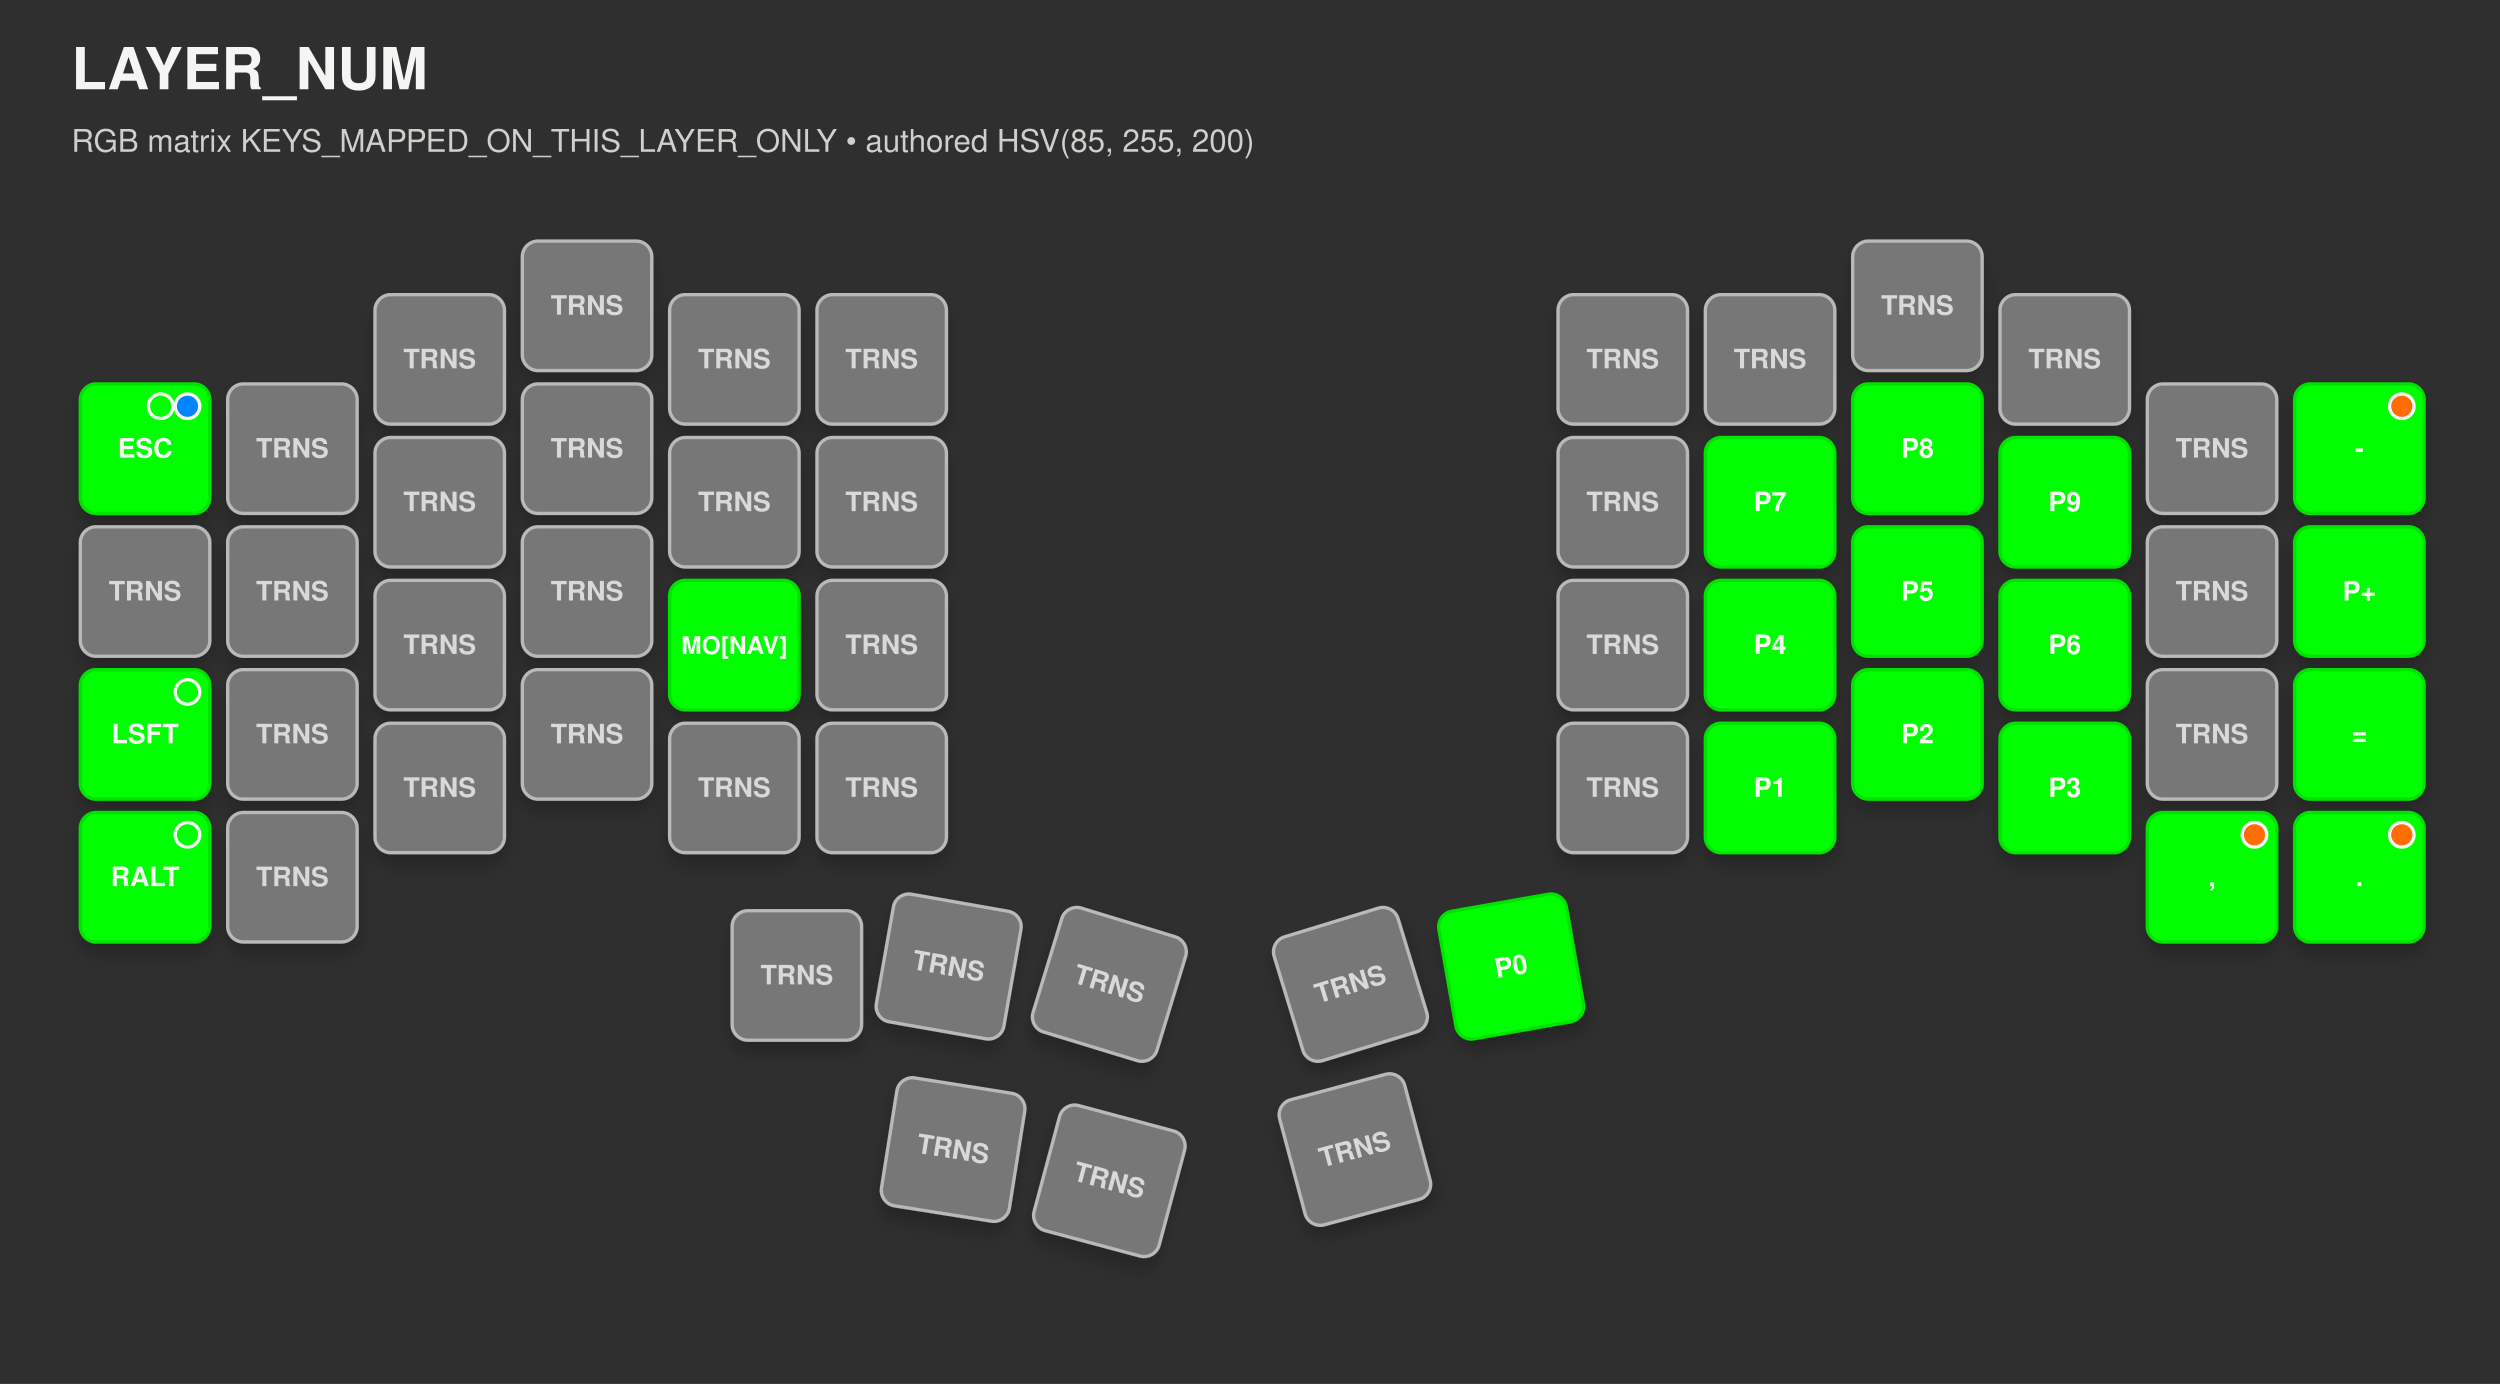
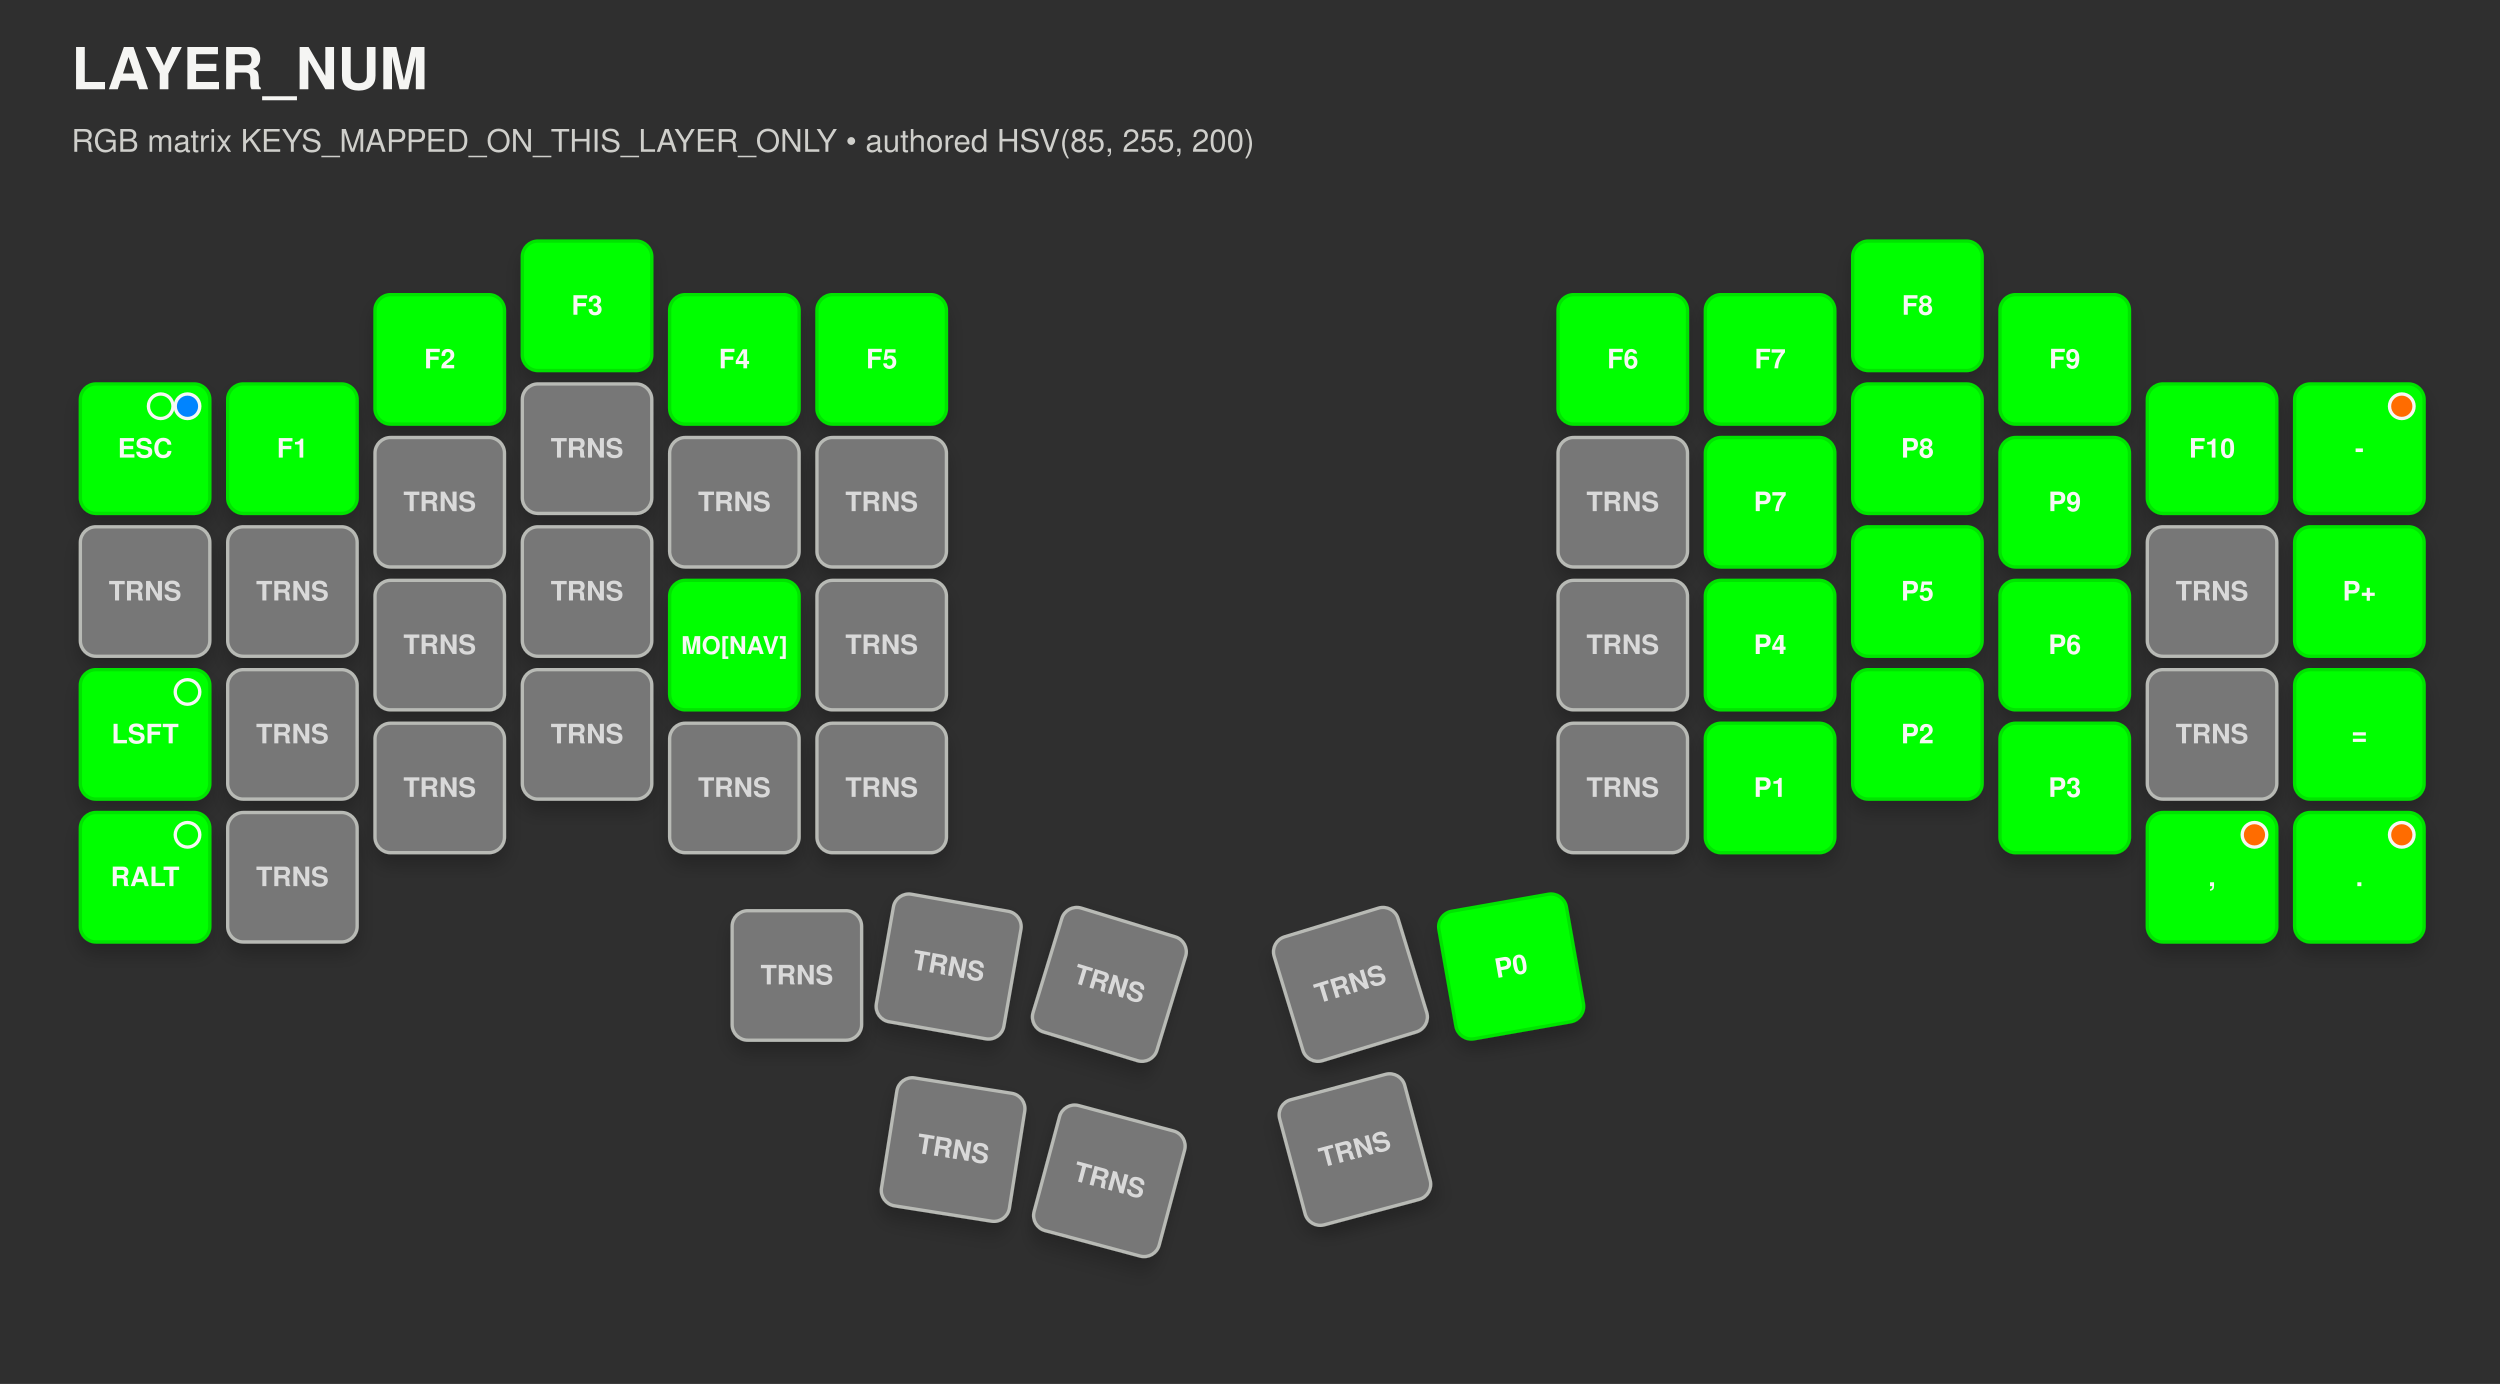
<svg xmlns="http://www.w3.org/2000/svg" width="1120" height="620" viewBox="0 0 1120 620" role="img" aria-labelledby="title desc">
  <defs>
    <filter id="shadow" x="-20%" y="-20%" width="140%" height="140%">
      <feDropShadow dx="0" dy="5" stdDeviation="4" flood-color="#000000" flood-opacity="0.22" />
    </filter>
  </defs>
  <rect width="1120" height="620" fill="#2f2f2f" />
  <text x="32" y="40" fill="#f5f5f3" font-size="26" font-family="Helvetica, Arial, sans-serif" font-weight="700">LAYER_NUM</text>
  <text x="32" y="68" fill="#cfcfcb" font-size="14" font-family="Helvetica, Arial, sans-serif">RGB matrix KEYS_MAPPED_ON_THIS_LAYER_ONLY • authored HSV(85, 255, 200)</text>
  <g transform="rotate(0 65.0 201.0)">
    <rect x="36.0" y="172.0" width="58" height="58" rx="7" fill="#00ff00" stroke="#00e300" stroke-width="1.5" filter="url(#shadow)" />
    <text x="65.0" y="205.0" fill="#f7f7f4" fill-opacity="1.0" font-size="12" text-anchor="middle" font-family="Helvetica, Arial, sans-serif" font-weight="600">ESC</text>
    <circle cx="72.0" cy="182.0" r="5.5" fill="#00ff00" stroke="#f7f7f4" stroke-width="1.5" />
    <circle cx="84.0" cy="182.0" r="5.5" fill="#0084ff" stroke="#f7f7f4" stroke-width="1.5" />
  </g>
  <g transform="rotate(0 131.0 201.0)">
-     <rect x="102.0" y="172.0" width="58" height="58" rx="7" fill="#777777" stroke="#b8bab5" stroke-width="1.5" filter="url(#shadow)" />
-     <text x="131.0" y="205.0" fill="#ffffff" fill-opacity="0.72" font-size="12" text-anchor="middle" font-family="Helvetica, Arial, sans-serif" font-weight="600">TRNS</text>
+     <rect x="102.0" y="172.0" width="58" height="58" rx="7" fill="#00ff00" stroke="#00e300" stroke-width="1.5" filter="url(#shadow)" />
+     <text x="131.0" y="205.0" fill="#f7f7f4" fill-opacity="1.0" font-size="12" text-anchor="middle" font-family="Helvetica, Arial, sans-serif" font-weight="600">F1</text>
  </g>
  <g transform="rotate(0 197.0 161.0)">
-     <rect x="168.0" y="132.0" width="58" height="58" rx="7" fill="#777777" stroke="#b8bab5" stroke-width="1.5" filter="url(#shadow)" />
-     <text x="197.0" y="165.0" fill="#ffffff" fill-opacity="0.72" font-size="12" text-anchor="middle" font-family="Helvetica, Arial, sans-serif" font-weight="600">TRNS</text>
+     <rect x="168.0" y="132.0" width="58" height="58" rx="7" fill="#00ff00" stroke="#00e300" stroke-width="1.5" filter="url(#shadow)" />
+     <text x="197.0" y="165.0" fill="#f7f7f4" fill-opacity="1.0" font-size="12" text-anchor="middle" font-family="Helvetica, Arial, sans-serif" font-weight="600">F2</text>
  </g>
  <g transform="rotate(0 263.0 137.0)">
-     <rect x="234.0" y="108.0" width="58" height="58" rx="7" fill="#777777" stroke="#b8bab5" stroke-width="1.5" filter="url(#shadow)" />
-     <text x="263.0" y="141.0" fill="#ffffff" fill-opacity="0.72" font-size="12" text-anchor="middle" font-family="Helvetica, Arial, sans-serif" font-weight="600">TRNS</text>
+     <rect x="234.0" y="108.0" width="58" height="58" rx="7" fill="#00ff00" stroke="#00e300" stroke-width="1.5" filter="url(#shadow)" />
+     <text x="263.0" y="141.0" fill="#f7f7f4" fill-opacity="1.0" font-size="12" text-anchor="middle" font-family="Helvetica, Arial, sans-serif" font-weight="600">F3</text>
  </g>
  <g transform="rotate(0 329.0 161.0)">
-     <rect x="300.0" y="132.0" width="58" height="58" rx="7" fill="#777777" stroke="#b8bab5" stroke-width="1.5" filter="url(#shadow)" />
-     <text x="329.0" y="165.0" fill="#ffffff" fill-opacity="0.72" font-size="12" text-anchor="middle" font-family="Helvetica, Arial, sans-serif" font-weight="600">TRNS</text>
+     <rect x="300.0" y="132.0" width="58" height="58" rx="7" fill="#00ff00" stroke="#00e300" stroke-width="1.5" filter="url(#shadow)" />
+     <text x="329.0" y="165.0" fill="#f7f7f4" fill-opacity="1.0" font-size="12" text-anchor="middle" font-family="Helvetica, Arial, sans-serif" font-weight="600">F4</text>
  </g>
  <g transform="rotate(0 395.0 161.0)">
-     <rect x="366.0" y="132.0" width="58" height="58" rx="7" fill="#777777" stroke="#b8bab5" stroke-width="1.5" filter="url(#shadow)" />
-     <text x="395.0" y="165.0" fill="#ffffff" fill-opacity="0.72" font-size="12" text-anchor="middle" font-family="Helvetica, Arial, sans-serif" font-weight="600">TRNS</text>
+     <rect x="366.0" y="132.0" width="58" height="58" rx="7" fill="#00ff00" stroke="#00e300" stroke-width="1.5" filter="url(#shadow)" />
+     <text x="395.0" y="165.0" fill="#f7f7f4" fill-opacity="1.0" font-size="12" text-anchor="middle" font-family="Helvetica, Arial, sans-serif" font-weight="600">F5</text>
  </g>
  <g transform="rotate(0 727.0 161.0)">
-     <rect x="698.0" y="132.0" width="58" height="58" rx="7" fill="#777777" stroke="#b8bab5" stroke-width="1.5" filter="url(#shadow)" />
-     <text x="727.0" y="165.0" fill="#ffffff" fill-opacity="0.72" font-size="12" text-anchor="middle" font-family="Helvetica, Arial, sans-serif" font-weight="600">TRNS</text>
+     <rect x="698.0" y="132.0" width="58" height="58" rx="7" fill="#00ff00" stroke="#00e300" stroke-width="1.5" filter="url(#shadow)" />
+     <text x="727.0" y="165.0" fill="#f7f7f4" fill-opacity="1.0" font-size="12" text-anchor="middle" font-family="Helvetica, Arial, sans-serif" font-weight="600">F6</text>
  </g>
  <g transform="rotate(0 793.0 161.0)">
-     <rect x="764.0" y="132.0" width="58" height="58" rx="7" fill="#777777" stroke="#b8bab5" stroke-width="1.5" filter="url(#shadow)" />
-     <text x="793.0" y="165.0" fill="#ffffff" fill-opacity="0.72" font-size="12" text-anchor="middle" font-family="Helvetica, Arial, sans-serif" font-weight="600">TRNS</text>
+     <rect x="764.0" y="132.0" width="58" height="58" rx="7" fill="#00ff00" stroke="#00e300" stroke-width="1.5" filter="url(#shadow)" />
+     <text x="793.0" y="165.0" fill="#f7f7f4" fill-opacity="1.0" font-size="12" text-anchor="middle" font-family="Helvetica, Arial, sans-serif" font-weight="600">F7</text>
  </g>
  <g transform="rotate(0 859.0 137.0)">
-     <rect x="830.0" y="108.0" width="58" height="58" rx="7" fill="#777777" stroke="#b8bab5" stroke-width="1.5" filter="url(#shadow)" />
-     <text x="859.0" y="141.0" fill="#ffffff" fill-opacity="0.72" font-size="12" text-anchor="middle" font-family="Helvetica, Arial, sans-serif" font-weight="600">TRNS</text>
+     <rect x="830.0" y="108.0" width="58" height="58" rx="7" fill="#00ff00" stroke="#00e300" stroke-width="1.5" filter="url(#shadow)" />
+     <text x="859.0" y="141.0" fill="#f7f7f4" fill-opacity="1.0" font-size="12" text-anchor="middle" font-family="Helvetica, Arial, sans-serif" font-weight="600">F8</text>
  </g>
  <g transform="rotate(0 925.0 161.0)">
-     <rect x="896.0" y="132.0" width="58" height="58" rx="7" fill="#777777" stroke="#b8bab5" stroke-width="1.5" filter="url(#shadow)" />
-     <text x="925.0" y="165.0" fill="#ffffff" fill-opacity="0.72" font-size="12" text-anchor="middle" font-family="Helvetica, Arial, sans-serif" font-weight="600">TRNS</text>
+     <rect x="896.0" y="132.0" width="58" height="58" rx="7" fill="#00ff00" stroke="#00e300" stroke-width="1.5" filter="url(#shadow)" />
+     <text x="925.0" y="165.0" fill="#f7f7f4" fill-opacity="1.0" font-size="12" text-anchor="middle" font-family="Helvetica, Arial, sans-serif" font-weight="600">F9</text>
  </g>
  <g transform="rotate(0 991.0 201.0)">
-     <rect x="962.0" y="172.0" width="58" height="58" rx="7" fill="#777777" stroke="#b8bab5" stroke-width="1.5" filter="url(#shadow)" />
-     <text x="991.0" y="205.0" fill="#ffffff" fill-opacity="0.72" font-size="12" text-anchor="middle" font-family="Helvetica, Arial, sans-serif" font-weight="600">TRNS</text>
+     <rect x="962.0" y="172.0" width="58" height="58" rx="7" fill="#00ff00" stroke="#00e300" stroke-width="1.5" filter="url(#shadow)" />
+     <text x="991.0" y="205.0" fill="#f7f7f4" fill-opacity="1.0" font-size="12" text-anchor="middle" font-family="Helvetica, Arial, sans-serif" font-weight="600">F10</text>
  </g>
  <g transform="rotate(0 1057.0 201.0)">
    <rect x="1028.0" y="172.0" width="58" height="58" rx="7" fill="#00ff00" stroke="#00e300" stroke-width="1.5" filter="url(#shadow)" />
    <text x="1057.0" y="205.0" fill="#f7f7f4" fill-opacity="1.0" font-size="12" text-anchor="middle" font-family="Helvetica, Arial, sans-serif" font-weight="600">-</text>
    <circle cx="1076.0" cy="182.0" r="5.5" fill="#ff6c00" stroke="#f7f7f4" stroke-width="1.5" />
  </g>
  <g transform="rotate(0 65.0 265.0)">
    <rect x="36.0" y="236.0" width="58" height="58" rx="7" fill="#777777" stroke="#b8bab5" stroke-width="1.5" filter="url(#shadow)" />
    <text x="65.0" y="269.0" fill="#ffffff" fill-opacity="0.72" font-size="12" text-anchor="middle" font-family="Helvetica, Arial, sans-serif" font-weight="600">TRNS</text>
  </g>
  <g transform="rotate(0 131.0 265.0)">
    <rect x="102.0" y="236.0" width="58" height="58" rx="7" fill="#777777" stroke="#b8bab5" stroke-width="1.5" filter="url(#shadow)" />
    <text x="131.0" y="269.0" fill="#ffffff" fill-opacity="0.72" font-size="12" text-anchor="middle" font-family="Helvetica, Arial, sans-serif" font-weight="600">TRNS</text>
  </g>
  <g transform="rotate(0 197.0 225.0)">
    <rect x="168.0" y="196.0" width="58" height="58" rx="7" fill="#777777" stroke="#b8bab5" stroke-width="1.5" filter="url(#shadow)" />
    <text x="197.0" y="229.0" fill="#ffffff" fill-opacity="0.72" font-size="12" text-anchor="middle" font-family="Helvetica, Arial, sans-serif" font-weight="600">TRNS</text>
  </g>
  <g transform="rotate(0 263.0 201.0)">
    <rect x="234.0" y="172.0" width="58" height="58" rx="7" fill="#777777" stroke="#b8bab5" stroke-width="1.5" filter="url(#shadow)" />
    <text x="263.0" y="205.0" fill="#ffffff" fill-opacity="0.72" font-size="12" text-anchor="middle" font-family="Helvetica, Arial, sans-serif" font-weight="600">TRNS</text>
  </g>
  <g transform="rotate(0 329.0 225.0)">
    <rect x="300.0" y="196.0" width="58" height="58" rx="7" fill="#777777" stroke="#b8bab5" stroke-width="1.5" filter="url(#shadow)" />
    <text x="329.0" y="229.0" fill="#ffffff" fill-opacity="0.72" font-size="12" text-anchor="middle" font-family="Helvetica, Arial, sans-serif" font-weight="600">TRNS</text>
  </g>
  <g transform="rotate(0 395.0 225.0)">
    <rect x="366.0" y="196.0" width="58" height="58" rx="7" fill="#777777" stroke="#b8bab5" stroke-width="1.5" filter="url(#shadow)" />
    <text x="395.0" y="229.0" fill="#ffffff" fill-opacity="0.72" font-size="12" text-anchor="middle" font-family="Helvetica, Arial, sans-serif" font-weight="600">TRNS</text>
  </g>
  <g transform="rotate(0 727.0 225.0)">
    <rect x="698.0" y="196.0" width="58" height="58" rx="7" fill="#777777" stroke="#b8bab5" stroke-width="1.5" filter="url(#shadow)" />
    <text x="727.0" y="229.0" fill="#ffffff" fill-opacity="0.72" font-size="12" text-anchor="middle" font-family="Helvetica, Arial, sans-serif" font-weight="600">TRNS</text>
  </g>
  <g transform="rotate(0 793.0 225.0)">
    <rect x="764.0" y="196.0" width="58" height="58" rx="7" fill="#00ff00" stroke="#00e300" stroke-width="1.5" filter="url(#shadow)" />
    <text x="793.0" y="229.0" fill="#f7f7f4" fill-opacity="1.0" font-size="12" text-anchor="middle" font-family="Helvetica, Arial, sans-serif" font-weight="600">P7</text>
  </g>
  <g transform="rotate(0 859.0 201.0)">
    <rect x="830.0" y="172.0" width="58" height="58" rx="7" fill="#00ff00" stroke="#00e300" stroke-width="1.5" filter="url(#shadow)" />
    <text x="859.0" y="205.0" fill="#f7f7f4" fill-opacity="1.0" font-size="12" text-anchor="middle" font-family="Helvetica, Arial, sans-serif" font-weight="600">P8</text>
  </g>
  <g transform="rotate(0 925.0 225.0)">
    <rect x="896.0" y="196.0" width="58" height="58" rx="7" fill="#00ff00" stroke="#00e300" stroke-width="1.5" filter="url(#shadow)" />
    <text x="925.0" y="229.0" fill="#f7f7f4" fill-opacity="1.0" font-size="12" text-anchor="middle" font-family="Helvetica, Arial, sans-serif" font-weight="600">P9</text>
  </g>
  <g transform="rotate(0 991.0 265.0)">
    <rect x="962.0" y="236.0" width="58" height="58" rx="7" fill="#777777" stroke="#b8bab5" stroke-width="1.5" filter="url(#shadow)" />
    <text x="991.0" y="269.0" fill="#ffffff" fill-opacity="0.72" font-size="12" text-anchor="middle" font-family="Helvetica, Arial, sans-serif" font-weight="600">TRNS</text>
  </g>
  <g transform="rotate(0 1057.0 265.0)">
    <rect x="1028.0" y="236.0" width="58" height="58" rx="7" fill="#00ff00" stroke="#00e300" stroke-width="1.5" filter="url(#shadow)" />
    <text x="1057.0" y="269.0" fill="#f7f7f4" fill-opacity="1.0" font-size="12" text-anchor="middle" font-family="Helvetica, Arial, sans-serif" font-weight="600">P+</text>
  </g>
  <g transform="rotate(0 65.0 329.0)">
    <rect x="36.0" y="300.0" width="58" height="58" rx="7" fill="#00ff00" stroke="#00e300" stroke-width="1.5" filter="url(#shadow)" />
    <text x="65.0" y="333.0" fill="#f7f7f4" fill-opacity="1.0" font-size="12" text-anchor="middle" font-family="Helvetica, Arial, sans-serif" font-weight="600">LSFT</text>
    <circle cx="84.0" cy="310.0" r="5.5" fill="#00ff00" stroke="#f7f7f4" stroke-width="1.5" />
  </g>
  <g transform="rotate(0 131.0 329.0)">
    <rect x="102.0" y="300.0" width="58" height="58" rx="7" fill="#777777" stroke="#b8bab5" stroke-width="1.5" filter="url(#shadow)" />
    <text x="131.0" y="333.0" fill="#ffffff" fill-opacity="0.72" font-size="12" text-anchor="middle" font-family="Helvetica, Arial, sans-serif" font-weight="600">TRNS</text>
  </g>
  <g transform="rotate(0 197.0 289.0)">
    <rect x="168.0" y="260.0" width="58" height="58" rx="7" fill="#777777" stroke="#b8bab5" stroke-width="1.5" filter="url(#shadow)" />
    <text x="197.0" y="293.0" fill="#ffffff" fill-opacity="0.72" font-size="12" text-anchor="middle" font-family="Helvetica, Arial, sans-serif" font-weight="600">TRNS</text>
  </g>
  <g transform="rotate(0 263.0 265.0)">
    <rect x="234.0" y="236.0" width="58" height="58" rx="7" fill="#777777" stroke="#b8bab5" stroke-width="1.5" filter="url(#shadow)" />
    <text x="263.0" y="269.0" fill="#ffffff" fill-opacity="0.72" font-size="12" text-anchor="middle" font-family="Helvetica, Arial, sans-serif" font-weight="600">TRNS</text>
  </g>
  <g transform="rotate(0 329.0 289.0)">
    <rect x="300.0" y="260.0" width="58" height="58" rx="7" fill="#00ff00" stroke="#00e300" stroke-width="1.5" filter="url(#shadow)" />
    <text x="329.0" y="293.0" fill="#f7f7f4" fill-opacity="1.0" font-size="11" text-anchor="middle" font-family="Helvetica, Arial, sans-serif" font-weight="600" textLength="42" lengthAdjust="spacingAndGlyphs">MO[NAV]</text>
  </g>
  <g transform="rotate(0 395.0 289.0)">
    <rect x="366.0" y="260.0" width="58" height="58" rx="7" fill="#777777" stroke="#b8bab5" stroke-width="1.5" filter="url(#shadow)" />
    <text x="395.0" y="293.0" fill="#ffffff" fill-opacity="0.72" font-size="12" text-anchor="middle" font-family="Helvetica, Arial, sans-serif" font-weight="600">TRNS</text>
  </g>
  <g transform="rotate(0 727.0 289.0)">
    <rect x="698.0" y="260.0" width="58" height="58" rx="7" fill="#777777" stroke="#b8bab5" stroke-width="1.5" filter="url(#shadow)" />
    <text x="727.0" y="293.0" fill="#ffffff" fill-opacity="0.72" font-size="12" text-anchor="middle" font-family="Helvetica, Arial, sans-serif" font-weight="600">TRNS</text>
  </g>
  <g transform="rotate(0 793.0 289.0)">
    <rect x="764.0" y="260.0" width="58" height="58" rx="7" fill="#00ff00" stroke="#00e300" stroke-width="1.5" filter="url(#shadow)" />
    <text x="793.0" y="293.0" fill="#f7f7f4" fill-opacity="1.0" font-size="12" text-anchor="middle" font-family="Helvetica, Arial, sans-serif" font-weight="600">P4</text>
  </g>
  <g transform="rotate(0 859.0 265.0)">
    <rect x="830.0" y="236.0" width="58" height="58" rx="7" fill="#00ff00" stroke="#00e300" stroke-width="1.5" filter="url(#shadow)" />
    <text x="859.0" y="269.0" fill="#f7f7f4" fill-opacity="1.0" font-size="12" text-anchor="middle" font-family="Helvetica, Arial, sans-serif" font-weight="600">P5</text>
  </g>
  <g transform="rotate(0 925.0 289.0)">
    <rect x="896.0" y="260.0" width="58" height="58" rx="7" fill="#00ff00" stroke="#00e300" stroke-width="1.5" filter="url(#shadow)" />
    <text x="925.0" y="293.0" fill="#f7f7f4" fill-opacity="1.0" font-size="12" text-anchor="middle" font-family="Helvetica, Arial, sans-serif" font-weight="600">P6</text>
  </g>
  <g transform="rotate(0 991.0 329.0)">
    <rect x="962.0" y="300.0" width="58" height="58" rx="7" fill="#777777" stroke="#b8bab5" stroke-width="1.5" filter="url(#shadow)" />
    <text x="991.0" y="333.0" fill="#ffffff" fill-opacity="0.72" font-size="12" text-anchor="middle" font-family="Helvetica, Arial, sans-serif" font-weight="600">TRNS</text>
  </g>
  <g transform="rotate(0 1057.0 329.0)">
    <rect x="1028.0" y="300.0" width="58" height="58" rx="7" fill="#00ff00" stroke="#00e300" stroke-width="1.5" filter="url(#shadow)" />
    <text x="1057.0" y="333.0" fill="#f7f7f4" fill-opacity="1.0" font-size="12" text-anchor="middle" font-family="Helvetica, Arial, sans-serif" font-weight="600">=</text>
  </g>
  <g transform="rotate(0 65.0 393.0)">
    <rect x="36.0" y="364.0" width="58" height="58" rx="7" fill="#00ff00" stroke="#00e300" stroke-width="1.5" filter="url(#shadow)" />
    <text x="65.0" y="397.0" fill="#f7f7f4" fill-opacity="1.0" font-size="12" text-anchor="middle" font-family="Helvetica, Arial, sans-serif" font-weight="600">RALT</text>
    <circle cx="84.0" cy="374.0" r="5.5" fill="#00ff00" stroke="#f7f7f4" stroke-width="1.5" />
  </g>
  <g transform="rotate(0 131.0 393.0)">
    <rect x="102.0" y="364.0" width="58" height="58" rx="7" fill="#777777" stroke="#b8bab5" stroke-width="1.5" filter="url(#shadow)" />
    <text x="131.0" y="397.0" fill="#ffffff" fill-opacity="0.72" font-size="12" text-anchor="middle" font-family="Helvetica, Arial, sans-serif" font-weight="600">TRNS</text>
  </g>
  <g transform="rotate(0 197.0 353.0)">
    <rect x="168.0" y="324.0" width="58" height="58" rx="7" fill="#777777" stroke="#b8bab5" stroke-width="1.5" filter="url(#shadow)" />
    <text x="197.0" y="357.0" fill="#ffffff" fill-opacity="0.72" font-size="12" text-anchor="middle" font-family="Helvetica, Arial, sans-serif" font-weight="600">TRNS</text>
  </g>
  <g transform="rotate(0 263.0 329.0)">
    <rect x="234.0" y="300.0" width="58" height="58" rx="7" fill="#777777" stroke="#b8bab5" stroke-width="1.5" filter="url(#shadow)" />
    <text x="263.0" y="333.0" fill="#ffffff" fill-opacity="0.72" font-size="12" text-anchor="middle" font-family="Helvetica, Arial, sans-serif" font-weight="600">TRNS</text>
  </g>
  <g transform="rotate(0 329.0 353.0)">
    <rect x="300.0" y="324.0" width="58" height="58" rx="7" fill="#777777" stroke="#b8bab5" stroke-width="1.5" filter="url(#shadow)" />
    <text x="329.0" y="357.0" fill="#ffffff" fill-opacity="0.72" font-size="12" text-anchor="middle" font-family="Helvetica, Arial, sans-serif" font-weight="600">TRNS</text>
  </g>
  <g transform="rotate(0 395.0 353.0)">
    <rect x="366.0" y="324.0" width="58" height="58" rx="7" fill="#777777" stroke="#b8bab5" stroke-width="1.5" filter="url(#shadow)" />
    <text x="395.0" y="357.0" fill="#ffffff" fill-opacity="0.72" font-size="12" text-anchor="middle" font-family="Helvetica, Arial, sans-serif" font-weight="600">TRNS</text>
  </g>
  <g transform="rotate(0 727.0 353.0)">
    <rect x="698.0" y="324.0" width="58" height="58" rx="7" fill="#777777" stroke="#b8bab5" stroke-width="1.5" filter="url(#shadow)" />
    <text x="727.0" y="357.0" fill="#ffffff" fill-opacity="0.72" font-size="12" text-anchor="middle" font-family="Helvetica, Arial, sans-serif" font-weight="600">TRNS</text>
  </g>
  <g transform="rotate(0 793.0 353.0)">
    <rect x="764.0" y="324.0" width="58" height="58" rx="7" fill="#00ff00" stroke="#00e300" stroke-width="1.5" filter="url(#shadow)" />
    <text x="793.0" y="357.0" fill="#f7f7f4" fill-opacity="1.0" font-size="12" text-anchor="middle" font-family="Helvetica, Arial, sans-serif" font-weight="600">P1</text>
  </g>
  <g transform="rotate(0 859.0 329.0)">
    <rect x="830.0" y="300.0" width="58" height="58" rx="7" fill="#00ff00" stroke="#00e300" stroke-width="1.5" filter="url(#shadow)" />
    <text x="859.0" y="333.0" fill="#f7f7f4" fill-opacity="1.0" font-size="12" text-anchor="middle" font-family="Helvetica, Arial, sans-serif" font-weight="600">P2</text>
  </g>
  <g transform="rotate(0 925.0 353.0)">
    <rect x="896.0" y="324.0" width="58" height="58" rx="7" fill="#00ff00" stroke="#00e300" stroke-width="1.5" filter="url(#shadow)" />
    <text x="925.0" y="357.0" fill="#f7f7f4" fill-opacity="1.0" font-size="12" text-anchor="middle" font-family="Helvetica, Arial, sans-serif" font-weight="600">P3</text>
  </g>
  <g transform="rotate(0 991.0 393.0)">
    <rect x="962.0" y="364.0" width="58" height="58" rx="7" fill="#00ff00" stroke="#00e300" stroke-width="1.5" filter="url(#shadow)" />
    <text x="991.0" y="397.0" fill="#f7f7f4" fill-opacity="1.0" font-size="12" text-anchor="middle" font-family="Helvetica, Arial, sans-serif" font-weight="600">,</text>
    <circle cx="1010.0" cy="374.0" r="5.5" fill="#ff6c00" stroke="#f7f7f4" stroke-width="1.5" />
  </g>
  <g transform="rotate(0 1057.0 393.0)">
    <rect x="1028.0" y="364.0" width="58" height="58" rx="7" fill="#00ff00" stroke="#00e300" stroke-width="1.5" filter="url(#shadow)" />
    <text x="1057.0" y="397.0" fill="#f7f7f4" fill-opacity="1.0" font-size="12" text-anchor="middle" font-family="Helvetica, Arial, sans-serif" font-weight="600">.</text>
    <circle cx="1076.0" cy="374.0" r="5.5" fill="#ff6c00" stroke="#f7f7f4" stroke-width="1.5" />
  </g>
  <g transform="rotate(0 357.0 437.0)">
    <rect x="328.0" y="408.0" width="58" height="58" rx="7" fill="#777777" stroke="#b8bab5" stroke-width="1.5" filter="url(#shadow)" />
    <text x="357.0" y="441.0" fill="#ffffff" fill-opacity="0.72" font-size="12" text-anchor="middle" font-family="Helvetica, Arial, sans-serif" font-weight="600">TRNS</text>
  </g>
  <g transform="rotate(10 425.0 433.0)">
    <rect x="396.0" y="404.0" width="58" height="58" rx="7" fill="#777777" stroke="#b8bab5" stroke-width="1.5" filter="url(#shadow)" />
    <text x="425.0" y="437.0" fill="#ffffff" fill-opacity="0.72" font-size="12" text-anchor="middle" font-family="Helvetica, Arial, sans-serif" font-weight="600">TRNS</text>
  </g>
  <g transform="rotate(17 497.0 441.0)">
    <rect x="468.0" y="412.0" width="58" height="58" rx="7" fill="#777777" stroke="#b8bab5" stroke-width="1.5" filter="url(#shadow)" />
    <text x="497.0" y="445.0" fill="#ffffff" fill-opacity="0.72" font-size="12" text-anchor="middle" font-family="Helvetica, Arial, sans-serif" font-weight="600">TRNS</text>
  </g>
  <g transform="rotate(-17 605.0 441.0)">
    <rect x="576.0" y="412.0" width="58" height="58" rx="7" fill="#777777" stroke="#b8bab5" stroke-width="1.5" filter="url(#shadow)" />
    <text x="605.0" y="445.0" fill="#ffffff" fill-opacity="0.72" font-size="12" text-anchor="middle" font-family="Helvetica, Arial, sans-serif" font-weight="600">TRNS</text>
  </g>
  <g transform="rotate(-10 677.0 433.0)">
    <rect x="648.0" y="404.0" width="58" height="58" rx="7" fill="#00ff00" stroke="#00e300" stroke-width="1.5" filter="url(#shadow)" />
    <text x="677.0" y="437.0" fill="#f7f7f4" fill-opacity="1.0" font-size="12" text-anchor="middle" font-family="Helvetica, Arial, sans-serif" font-weight="600">P0</text>
  </g>
  <g transform="rotate(9 427.0 515.0)">
    <rect x="398.0" y="486.0" width="58" height="58" rx="7" fill="#777777" stroke="#b8bab5" stroke-width="1.5" filter="url(#shadow)" />
    <text x="427.0" y="519.0" fill="#ffffff" fill-opacity="0.72" font-size="12" text-anchor="middle" font-family="Helvetica, Arial, sans-serif" font-weight="600">TRNS</text>
  </g>
  <g transform="rotate(15 497.0 529.0)">
    <rect x="468.0" y="500.0" width="58" height="58" rx="7" fill="#777777" stroke="#b8bab5" stroke-width="1.5" filter="url(#shadow)" />
    <text x="497.0" y="533.0" fill="#ffffff" fill-opacity="0.72" font-size="12" text-anchor="middle" font-family="Helvetica, Arial, sans-serif" font-weight="600">TRNS</text>
  </g>
  <g transform="rotate(-15 607.0 515.0)">
    <rect x="578.0" y="486.0" width="58" height="58" rx="7" fill="#777777" stroke="#b8bab5" stroke-width="1.5" filter="url(#shadow)" />
    <text x="607.0" y="519.0" fill="#ffffff" fill-opacity="0.72" font-size="12" text-anchor="middle" font-family="Helvetica, Arial, sans-serif" font-weight="600">TRNS</text>
  </g>
</svg>
